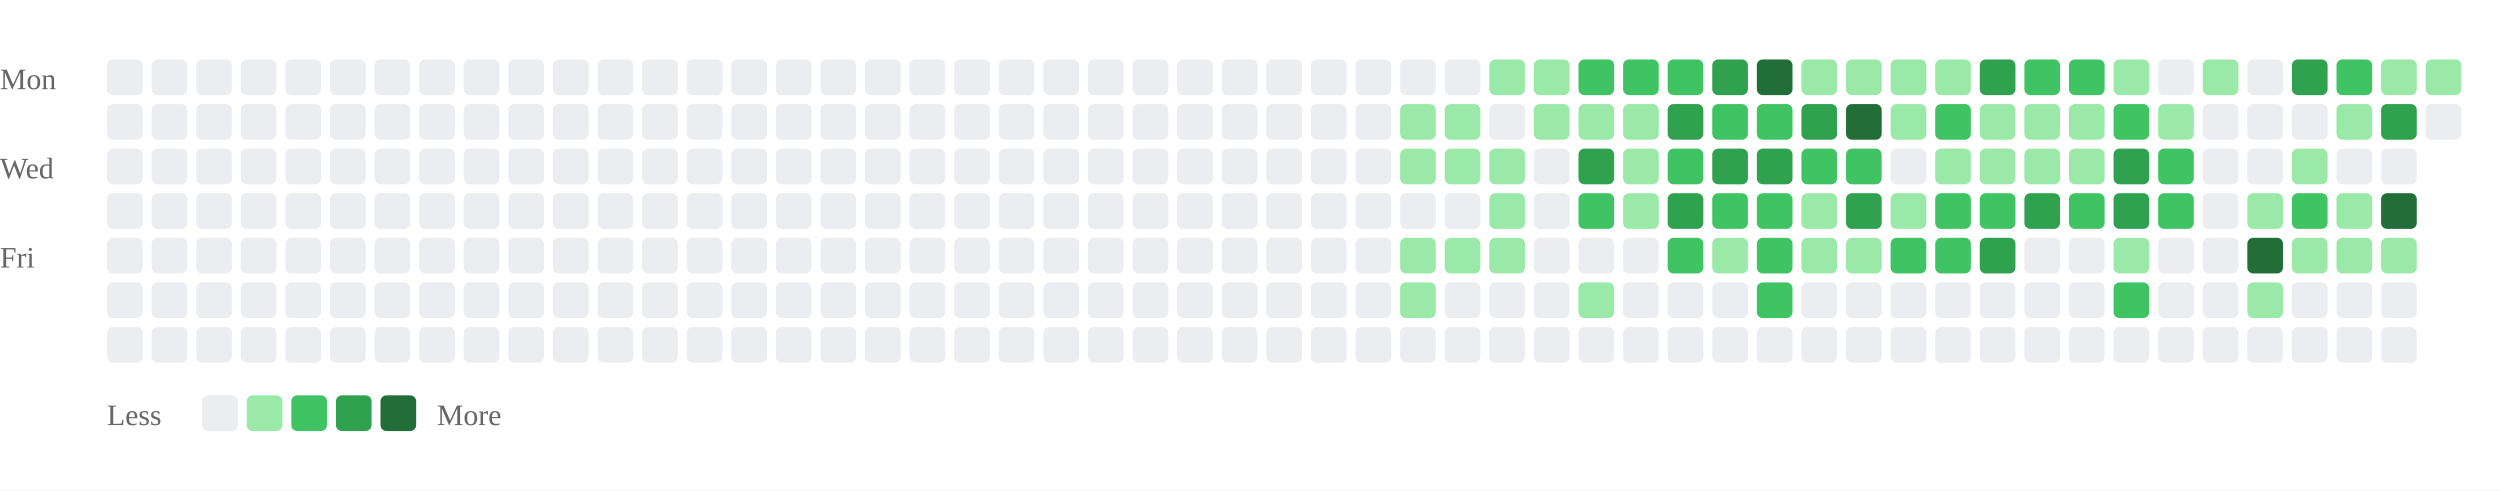
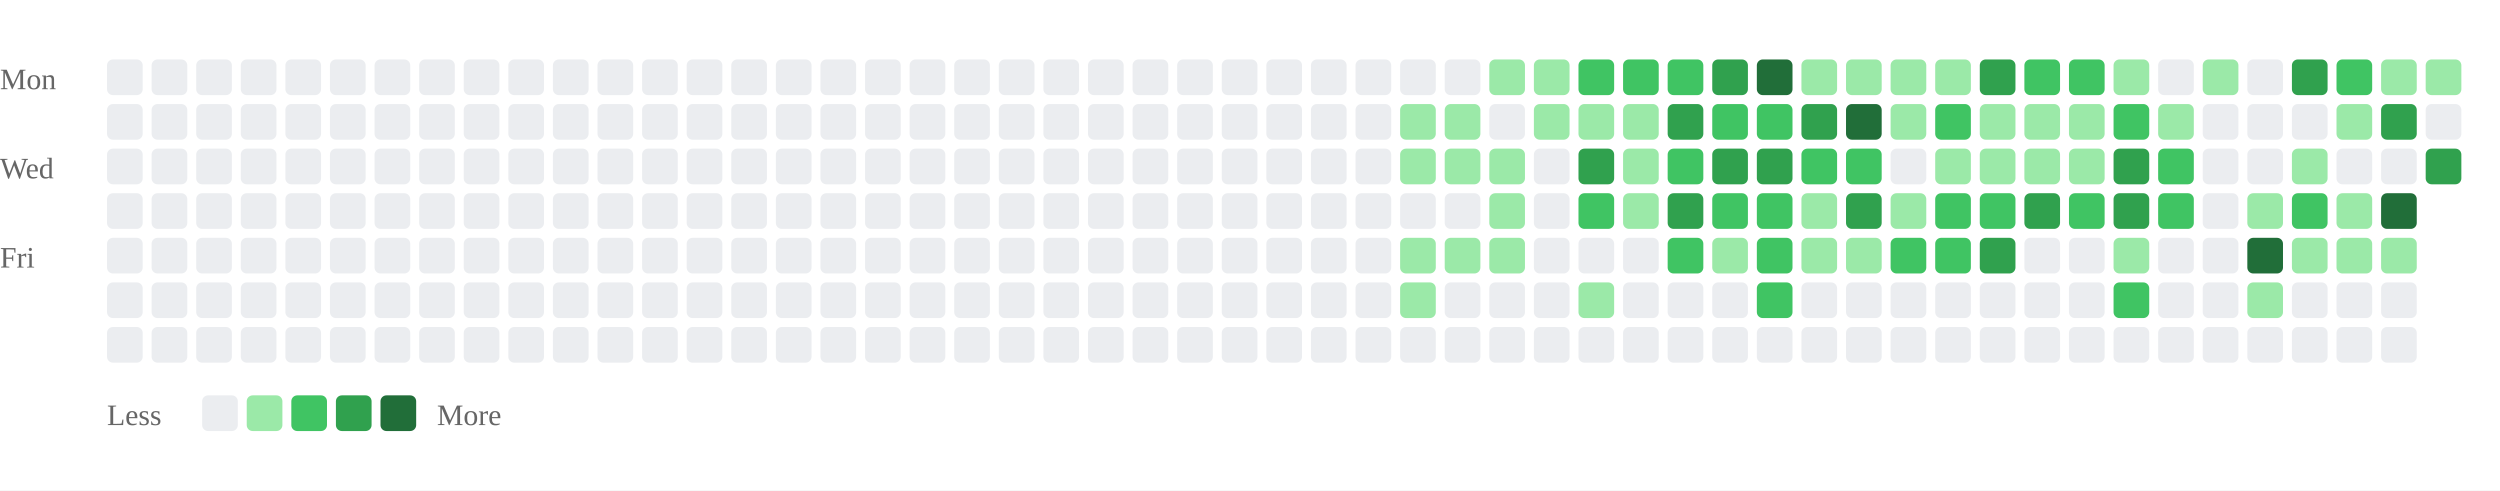
<svg xmlns="http://www.w3.org/2000/svg" width="841" height="165" role="img" aria-label="GitLab contribution heatmap for jianjiale">
  <rect width="100%" height="100%" fill="#ffffff" />
  <text x="0" y="30" font-size="10" fill="#666">Mon</text>
  <text x="0" y="45" font-size="10" fill="#666" />
  <text x="0" y="60" font-size="10" fill="#666">Wed</text>
  <text x="0" y="75" font-size="10" fill="#666" />
  <text x="0" y="90" font-size="10" fill="#666">Fri</text>
  <text x="0" y="105" font-size="10" fill="#666" />
  <text x="0" y="120" font-size="10" fill="#666" />
  <rect x="36" y="20" width="12" height="12" rx="2" fill="#ebedf0" data-date="2025-11-03" data-count="0" />
  <rect x="36" y="35" width="12" height="12" rx="2" fill="#ebedf0" data-date="2025-11-04" data-count="0" />
  <rect x="36" y="50" width="12" height="12" rx="2" fill="#ebedf0" data-date="2025-11-05" data-count="0" />
  <rect x="36" y="65" width="12" height="12" rx="2" fill="#ebedf0" data-date="2025-11-06" data-count="0" />
  <rect x="36" y="80" width="12" height="12" rx="2" fill="#ebedf0" data-date="2025-11-07" data-count="0" />
  <rect x="36" y="95" width="12" height="12" rx="2" fill="#ebedf0" data-date="2025-11-08" data-count="0" />
  <rect x="36" y="110" width="12" height="12" rx="2" fill="#ebedf0" data-date="2025-11-09" data-count="0" />
  <rect x="51" y="20" width="12" height="12" rx="2" fill="#ebedf0" data-date="2025-11-10" data-count="0" />
  <rect x="51" y="35" width="12" height="12" rx="2" fill="#ebedf0" data-date="2025-11-11" data-count="0" />
  <rect x="51" y="50" width="12" height="12" rx="2" fill="#ebedf0" data-date="2025-11-12" data-count="0" />
  <rect x="51" y="65" width="12" height="12" rx="2" fill="#ebedf0" data-date="2025-11-13" data-count="0" />
  <rect x="51" y="80" width="12" height="12" rx="2" fill="#ebedf0" data-date="2025-11-14" data-count="0" />
  <rect x="51" y="95" width="12" height="12" rx="2" fill="#ebedf0" data-date="2025-11-15" data-count="0" />
  <rect x="51" y="110" width="12" height="12" rx="2" fill="#ebedf0" data-date="2025-11-16" data-count="0" />
  <rect x="66" y="20" width="12" height="12" rx="2" fill="#ebedf0" data-date="2025-11-17" data-count="0" />
  <rect x="66" y="35" width="12" height="12" rx="2" fill="#ebedf0" data-date="2025-11-18" data-count="0" />
  <rect x="66" y="50" width="12" height="12" rx="2" fill="#ebedf0" data-date="2025-11-19" data-count="0" />
  <rect x="66" y="65" width="12" height="12" rx="2" fill="#ebedf0" data-date="2025-11-20" data-count="0" />
  <rect x="66" y="80" width="12" height="12" rx="2" fill="#ebedf0" data-date="2025-11-21" data-count="0" />
  <rect x="66" y="95" width="12" height="12" rx="2" fill="#ebedf0" data-date="2025-11-22" data-count="0" />
  <rect x="66" y="110" width="12" height="12" rx="2" fill="#ebedf0" data-date="2025-11-23" data-count="0" />
  <rect x="81" y="20" width="12" height="12" rx="2" fill="#ebedf0" data-date="2025-11-24" data-count="0" />
  <rect x="81" y="35" width="12" height="12" rx="2" fill="#ebedf0" data-date="2025-11-25" data-count="0" />
  <rect x="81" y="50" width="12" height="12" rx="2" fill="#ebedf0" data-date="2025-11-26" data-count="0" />
  <rect x="81" y="65" width="12" height="12" rx="2" fill="#ebedf0" data-date="2025-11-27" data-count="0" />
  <rect x="81" y="80" width="12" height="12" rx="2" fill="#ebedf0" data-date="2025-11-28" data-count="0" />
  <rect x="81" y="95" width="12" height="12" rx="2" fill="#ebedf0" data-date="2025-11-29" data-count="0" />
  <rect x="81" y="110" width="12" height="12" rx="2" fill="#ebedf0" data-date="2025-11-30" data-count="0" />
  <rect x="96" y="20" width="12" height="12" rx="2" fill="#ebedf0" data-date="2025-12-01" data-count="0" />
  <rect x="96" y="35" width="12" height="12" rx="2" fill="#ebedf0" data-date="2025-12-02" data-count="0" />
  <rect x="96" y="50" width="12" height="12" rx="2" fill="#ebedf0" data-date="2025-12-03" data-count="0" />
  <rect x="96" y="65" width="12" height="12" rx="2" fill="#ebedf0" data-date="2025-12-04" data-count="0" />
  <rect x="96" y="80" width="12" height="12" rx="2" fill="#ebedf0" data-date="2025-12-05" data-count="0" />
  <rect x="96" y="95" width="12" height="12" rx="2" fill="#ebedf0" data-date="2025-12-06" data-count="0" />
  <rect x="96" y="110" width="12" height="12" rx="2" fill="#ebedf0" data-date="2025-12-07" data-count="0" />
  <rect x="111" y="20" width="12" height="12" rx="2" fill="#ebedf0" data-date="2025-12-08" data-count="0" />
  <rect x="111" y="35" width="12" height="12" rx="2" fill="#ebedf0" data-date="2025-12-09" data-count="0" />
  <rect x="111" y="50" width="12" height="12" rx="2" fill="#ebedf0" data-date="2025-12-10" data-count="0" />
  <rect x="111" y="65" width="12" height="12" rx="2" fill="#ebedf0" data-date="2025-12-11" data-count="0" />
  <rect x="111" y="80" width="12" height="12" rx="2" fill="#ebedf0" data-date="2025-12-12" data-count="0" />
  <rect x="111" y="95" width="12" height="12" rx="2" fill="#ebedf0" data-date="2025-12-13" data-count="0" />
  <rect x="111" y="110" width="12" height="12" rx="2" fill="#ebedf0" data-date="2025-12-14" data-count="0" />
  <rect x="126" y="20" width="12" height="12" rx="2" fill="#ebedf0" data-date="2025-12-15" data-count="0" />
  <rect x="126" y="35" width="12" height="12" rx="2" fill="#ebedf0" data-date="2025-12-16" data-count="0" />
  <rect x="126" y="50" width="12" height="12" rx="2" fill="#ebedf0" data-date="2025-12-17" data-count="0" />
  <rect x="126" y="65" width="12" height="12" rx="2" fill="#ebedf0" data-date="2025-12-18" data-count="0" />
  <rect x="126" y="80" width="12" height="12" rx="2" fill="#ebedf0" data-date="2025-12-19" data-count="0" />
  <rect x="126" y="95" width="12" height="12" rx="2" fill="#ebedf0" data-date="2025-12-20" data-count="0" />
  <rect x="126" y="110" width="12" height="12" rx="2" fill="#ebedf0" data-date="2025-12-21" data-count="0" />
  <rect x="141" y="20" width="12" height="12" rx="2" fill="#ebedf0" data-date="2025-12-22" data-count="0" />
  <rect x="141" y="35" width="12" height="12" rx="2" fill="#ebedf0" data-date="2025-12-23" data-count="0" />
  <rect x="141" y="50" width="12" height="12" rx="2" fill="#ebedf0" data-date="2025-12-24" data-count="0" />
  <rect x="141" y="65" width="12" height="12" rx="2" fill="#ebedf0" data-date="2025-12-25" data-count="0" />
  <rect x="141" y="80" width="12" height="12" rx="2" fill="#ebedf0" data-date="2025-12-26" data-count="0" />
  <rect x="141" y="95" width="12" height="12" rx="2" fill="#ebedf0" data-date="2025-12-27" data-count="0" />
  <rect x="141" y="110" width="12" height="12" rx="2" fill="#ebedf0" data-date="2025-12-28" data-count="0" />
  <rect x="156" y="20" width="12" height="12" rx="2" fill="#ebedf0" data-date="2025-12-29" data-count="0" />
  <rect x="156" y="35" width="12" height="12" rx="2" fill="#ebedf0" data-date="2025-12-30" data-count="0" />
  <rect x="156" y="50" width="12" height="12" rx="2" fill="#ebedf0" data-date="2025-12-31" data-count="0" />
  <rect x="156" y="65" width="12" height="12" rx="2" fill="#ebedf0" data-date="2026-01-01" data-count="0" />
  <rect x="156" y="80" width="12" height="12" rx="2" fill="#ebedf0" data-date="2026-01-02" data-count="0" />
  <rect x="156" y="95" width="12" height="12" rx="2" fill="#ebedf0" data-date="2026-01-03" data-count="0" />
  <rect x="156" y="110" width="12" height="12" rx="2" fill="#ebedf0" data-date="2026-01-04" data-count="0" />
  <rect x="171" y="20" width="12" height="12" rx="2" fill="#ebedf0" data-date="2026-01-05" data-count="0" />
  <rect x="171" y="35" width="12" height="12" rx="2" fill="#ebedf0" data-date="2026-01-06" data-count="0" />
  <rect x="171" y="50" width="12" height="12" rx="2" fill="#ebedf0" data-date="2026-01-07" data-count="0" />
  <rect x="171" y="65" width="12" height="12" rx="2" fill="#ebedf0" data-date="2026-01-08" data-count="0" />
  <rect x="171" y="80" width="12" height="12" rx="2" fill="#ebedf0" data-date="2026-01-09" data-count="0" />
  <rect x="171" y="95" width="12" height="12" rx="2" fill="#ebedf0" data-date="2026-01-10" data-count="0" />
  <rect x="171" y="110" width="12" height="12" rx="2" fill="#ebedf0" data-date="2026-01-11" data-count="0" />
  <rect x="186" y="20" width="12" height="12" rx="2" fill="#ebedf0" data-date="2026-01-12" data-count="0" />
  <rect x="186" y="35" width="12" height="12" rx="2" fill="#ebedf0" data-date="2026-01-13" data-count="0" />
  <rect x="186" y="50" width="12" height="12" rx="2" fill="#ebedf0" data-date="2026-01-14" data-count="0" />
  <rect x="186" y="65" width="12" height="12" rx="2" fill="#ebedf0" data-date="2026-01-15" data-count="0" />
  <rect x="186" y="80" width="12" height="12" rx="2" fill="#ebedf0" data-date="2026-01-16" data-count="0" />
  <rect x="186" y="95" width="12" height="12" rx="2" fill="#ebedf0" data-date="2026-01-17" data-count="0" />
  <rect x="186" y="110" width="12" height="12" rx="2" fill="#ebedf0" data-date="2026-01-18" data-count="0" />
  <rect x="201" y="20" width="12" height="12" rx="2" fill="#ebedf0" data-date="2026-01-19" data-count="0" />
  <rect x="201" y="35" width="12" height="12" rx="2" fill="#ebedf0" data-date="2026-01-20" data-count="0" />
  <rect x="201" y="50" width="12" height="12" rx="2" fill="#ebedf0" data-date="2026-01-21" data-count="0" />
  <rect x="201" y="65" width="12" height="12" rx="2" fill="#ebedf0" data-date="2026-01-22" data-count="0" />
  <rect x="201" y="80" width="12" height="12" rx="2" fill="#ebedf0" data-date="2026-01-23" data-count="0" />
  <rect x="201" y="95" width="12" height="12" rx="2" fill="#ebedf0" data-date="2026-01-24" data-count="0" />
  <rect x="201" y="110" width="12" height="12" rx="2" fill="#ebedf0" data-date="2026-01-25" data-count="0" />
  <rect x="216" y="20" width="12" height="12" rx="2" fill="#ebedf0" data-date="2026-01-26" data-count="0" />
  <rect x="216" y="35" width="12" height="12" rx="2" fill="#ebedf0" data-date="2026-01-27" data-count="0" />
  <rect x="216" y="50" width="12" height="12" rx="2" fill="#ebedf0" data-date="2026-01-28" data-count="0" />
  <rect x="216" y="65" width="12" height="12" rx="2" fill="#ebedf0" data-date="2026-01-29" data-count="0" />
  <rect x="216" y="80" width="12" height="12" rx="2" fill="#ebedf0" data-date="2026-01-30" data-count="0" />
  <rect x="216" y="95" width="12" height="12" rx="2" fill="#ebedf0" data-date="2026-01-31" data-count="0" />
  <rect x="216" y="110" width="12" height="12" rx="2" fill="#ebedf0" data-date="2026-02-01" data-count="0" />
  <rect x="231" y="20" width="12" height="12" rx="2" fill="#ebedf0" data-date="2026-02-02" data-count="0" />
  <rect x="231" y="35" width="12" height="12" rx="2" fill="#ebedf0" data-date="2026-02-03" data-count="0" />
  <rect x="231" y="50" width="12" height="12" rx="2" fill="#ebedf0" data-date="2026-02-04" data-count="0" />
  <rect x="231" y="65" width="12" height="12" rx="2" fill="#ebedf0" data-date="2026-02-05" data-count="0" />
  <rect x="231" y="80" width="12" height="12" rx="2" fill="#ebedf0" data-date="2026-02-06" data-count="0" />
  <rect x="231" y="95" width="12" height="12" rx="2" fill="#ebedf0" data-date="2026-02-07" data-count="0" />
  <rect x="231" y="110" width="12" height="12" rx="2" fill="#ebedf0" data-date="2026-02-08" data-count="0" />
  <rect x="246" y="20" width="12" height="12" rx="2" fill="#ebedf0" data-date="2026-02-09" data-count="0" />
  <rect x="246" y="35" width="12" height="12" rx="2" fill="#ebedf0" data-date="2026-02-10" data-count="0" />
  <rect x="246" y="50" width="12" height="12" rx="2" fill="#ebedf0" data-date="2026-02-11" data-count="0" />
  <rect x="246" y="65" width="12" height="12" rx="2" fill="#ebedf0" data-date="2026-02-12" data-count="0" />
  <rect x="246" y="80" width="12" height="12" rx="2" fill="#ebedf0" data-date="2026-02-13" data-count="0" />
  <rect x="246" y="95" width="12" height="12" rx="2" fill="#ebedf0" data-date="2026-02-14" data-count="0" />
  <rect x="246" y="110" width="12" height="12" rx="2" fill="#ebedf0" data-date="2026-02-15" data-count="0" />
  <rect x="261" y="20" width="12" height="12" rx="2" fill="#ebedf0" data-date="2026-02-16" data-count="0" />
  <rect x="261" y="35" width="12" height="12" rx="2" fill="#ebedf0" data-date="2026-02-17" data-count="0" />
  <rect x="261" y="50" width="12" height="12" rx="2" fill="#ebedf0" data-date="2026-02-18" data-count="0" />
  <rect x="261" y="65" width="12" height="12" rx="2" fill="#ebedf0" data-date="2026-02-19" data-count="0" />
  <rect x="261" y="80" width="12" height="12" rx="2" fill="#ebedf0" data-date="2026-02-20" data-count="0" />
  <rect x="261" y="95" width="12" height="12" rx="2" fill="#ebedf0" data-date="2026-02-21" data-count="0" />
  <rect x="261" y="110" width="12" height="12" rx="2" fill="#ebedf0" data-date="2026-02-22" data-count="0" />
  <rect x="276" y="20" width="12" height="12" rx="2" fill="#ebedf0" data-date="2026-02-23" data-count="0" />
  <rect x="276" y="35" width="12" height="12" rx="2" fill="#ebedf0" data-date="2026-02-24" data-count="0" />
  <rect x="276" y="50" width="12" height="12" rx="2" fill="#ebedf0" data-date="2026-02-25" data-count="0" />
  <rect x="276" y="65" width="12" height="12" rx="2" fill="#ebedf0" data-date="2026-02-26" data-count="0" />
  <rect x="276" y="80" width="12" height="12" rx="2" fill="#ebedf0" data-date="2026-02-27" data-count="0" />
  <rect x="276" y="95" width="12" height="12" rx="2" fill="#ebedf0" data-date="2026-02-28" data-count="0" />
  <rect x="276" y="110" width="12" height="12" rx="2" fill="#ebedf0" data-date="2026-03-01" data-count="0" />
  <rect x="291" y="20" width="12" height="12" rx="2" fill="#ebedf0" data-date="2026-03-02" data-count="0" />
  <rect x="291" y="35" width="12" height="12" rx="2" fill="#ebedf0" data-date="2026-03-03" data-count="0" />
  <rect x="291" y="50" width="12" height="12" rx="2" fill="#ebedf0" data-date="2026-03-04" data-count="0" />
  <rect x="291" y="65" width="12" height="12" rx="2" fill="#ebedf0" data-date="2026-03-05" data-count="0" />
  <rect x="291" y="80" width="12" height="12" rx="2" fill="#ebedf0" data-date="2026-03-06" data-count="0" />
  <rect x="291" y="95" width="12" height="12" rx="2" fill="#ebedf0" data-date="2026-03-07" data-count="0" />
  <rect x="291" y="110" width="12" height="12" rx="2" fill="#ebedf0" data-date="2026-03-08" data-count="0" />
  <rect x="306" y="20" width="12" height="12" rx="2" fill="#ebedf0" data-date="2026-03-09" data-count="0" />
  <rect x="306" y="35" width="12" height="12" rx="2" fill="#ebedf0" data-date="2026-03-10" data-count="0" />
  <rect x="306" y="50" width="12" height="12" rx="2" fill="#ebedf0" data-date="2026-03-11" data-count="0" />
  <rect x="306" y="65" width="12" height="12" rx="2" fill="#ebedf0" data-date="2026-03-12" data-count="0" />
  <rect x="306" y="80" width="12" height="12" rx="2" fill="#ebedf0" data-date="2026-03-13" data-count="0" />
  <rect x="306" y="95" width="12" height="12" rx="2" fill="#ebedf0" data-date="2026-03-14" data-count="0" />
  <rect x="306" y="110" width="12" height="12" rx="2" fill="#ebedf0" data-date="2026-03-15" data-count="0" />
  <rect x="321" y="20" width="12" height="12" rx="2" fill="#ebedf0" data-date="2026-03-16" data-count="0" />
  <rect x="321" y="35" width="12" height="12" rx="2" fill="#ebedf0" data-date="2026-03-17" data-count="0" />
  <rect x="321" y="50" width="12" height="12" rx="2" fill="#ebedf0" data-date="2026-03-18" data-count="0" />
  <rect x="321" y="65" width="12" height="12" rx="2" fill="#ebedf0" data-date="2026-03-19" data-count="0" />
  <rect x="321" y="80" width="12" height="12" rx="2" fill="#ebedf0" data-date="2026-03-20" data-count="0" />
  <rect x="321" y="95" width="12" height="12" rx="2" fill="#ebedf0" data-date="2026-03-21" data-count="0" />
  <rect x="321" y="110" width="12" height="12" rx="2" fill="#ebedf0" data-date="2026-03-22" data-count="0" />
  <rect x="336" y="20" width="12" height="12" rx="2" fill="#ebedf0" data-date="2026-03-23" data-count="0" />
  <rect x="336" y="35" width="12" height="12" rx="2" fill="#ebedf0" data-date="2026-03-24" data-count="0" />
  <rect x="336" y="50" width="12" height="12" rx="2" fill="#ebedf0" data-date="2026-03-25" data-count="0" />
  <rect x="336" y="65" width="12" height="12" rx="2" fill="#ebedf0" data-date="2026-03-26" data-count="0" />
  <rect x="336" y="80" width="12" height="12" rx="2" fill="#ebedf0" data-date="2026-03-27" data-count="0" />
  <rect x="336" y="95" width="12" height="12" rx="2" fill="#ebedf0" data-date="2026-03-28" data-count="0" />
  <rect x="336" y="110" width="12" height="12" rx="2" fill="#ebedf0" data-date="2026-03-29" data-count="0" />
  <rect x="351" y="20" width="12" height="12" rx="2" fill="#ebedf0" data-date="2026-03-30" data-count="0" />
  <rect x="351" y="35" width="12" height="12" rx="2" fill="#ebedf0" data-date="2026-03-31" data-count="0" />
  <rect x="351" y="50" width="12" height="12" rx="2" fill="#ebedf0" data-date="2026-04-01" data-count="0" />
  <rect x="351" y="65" width="12" height="12" rx="2" fill="#ebedf0" data-date="2026-04-02" data-count="0" />
  <rect x="351" y="80" width="12" height="12" rx="2" fill="#ebedf0" data-date="2026-04-03" data-count="0" />
  <rect x="351" y="95" width="12" height="12" rx="2" fill="#ebedf0" data-date="2026-04-04" data-count="0" />
  <rect x="351" y="110" width="12" height="12" rx="2" fill="#ebedf0" data-date="2026-04-05" data-count="0" />
  <rect x="366" y="20" width="12" height="12" rx="2" fill="#ebedf0" data-date="2026-04-06" data-count="0" />
  <rect x="366" y="35" width="12" height="12" rx="2" fill="#ebedf0" data-date="2026-04-07" data-count="0" />
  <rect x="366" y="50" width="12" height="12" rx="2" fill="#ebedf0" data-date="2026-04-08" data-count="0" />
  <rect x="366" y="65" width="12" height="12" rx="2" fill="#ebedf0" data-date="2026-04-09" data-count="0" />
  <rect x="366" y="80" width="12" height="12" rx="2" fill="#ebedf0" data-date="2026-04-10" data-count="0" />
  <rect x="366" y="95" width="12" height="12" rx="2" fill="#ebedf0" data-date="2026-04-11" data-count="0" />
  <rect x="366" y="110" width="12" height="12" rx="2" fill="#ebedf0" data-date="2026-04-12" data-count="0" />
  <rect x="381" y="20" width="12" height="12" rx="2" fill="#ebedf0" data-date="2026-04-13" data-count="0" />
  <rect x="381" y="35" width="12" height="12" rx="2" fill="#ebedf0" data-date="2026-04-14" data-count="0" />
  <rect x="381" y="50" width="12" height="12" rx="2" fill="#ebedf0" data-date="2026-04-15" data-count="0" />
  <rect x="381" y="65" width="12" height="12" rx="2" fill="#ebedf0" data-date="2026-04-16" data-count="0" />
  <rect x="381" y="80" width="12" height="12" rx="2" fill="#ebedf0" data-date="2026-04-17" data-count="0" />
  <rect x="381" y="95" width="12" height="12" rx="2" fill="#ebedf0" data-date="2026-04-18" data-count="0" />
  <rect x="381" y="110" width="12" height="12" rx="2" fill="#ebedf0" data-date="2026-04-19" data-count="0" />
  <rect x="396" y="20" width="12" height="12" rx="2" fill="#ebedf0" data-date="2026-04-20" data-count="0" />
  <rect x="396" y="35" width="12" height="12" rx="2" fill="#ebedf0" data-date="2026-04-21" data-count="0" />
  <rect x="396" y="50" width="12" height="12" rx="2" fill="#ebedf0" data-date="2026-04-22" data-count="0" />
  <rect x="396" y="65" width="12" height="12" rx="2" fill="#ebedf0" data-date="2026-04-23" data-count="0" />
  <rect x="396" y="80" width="12" height="12" rx="2" fill="#ebedf0" data-date="2026-04-24" data-count="0" />
  <rect x="396" y="95" width="12" height="12" rx="2" fill="#ebedf0" data-date="2026-04-25" data-count="0" />
  <rect x="396" y="110" width="12" height="12" rx="2" fill="#ebedf0" data-date="2026-04-26" data-count="0" />
  <rect x="411" y="20" width="12" height="12" rx="2" fill="#ebedf0" data-date="2026-04-27" data-count="0" />
  <rect x="411" y="35" width="12" height="12" rx="2" fill="#ebedf0" data-date="2026-04-28" data-count="0" />
  <rect x="411" y="50" width="12" height="12" rx="2" fill="#ebedf0" data-date="2026-04-29" data-count="0" />
  <rect x="411" y="65" width="12" height="12" rx="2" fill="#ebedf0" data-date="2026-04-30" data-count="0" />
  <rect x="411" y="80" width="12" height="12" rx="2" fill="#ebedf0" data-date="2026-05-01" data-count="0" />
  <rect x="411" y="95" width="12" height="12" rx="2" fill="#ebedf0" data-date="2026-05-02" data-count="0" />
  <rect x="411" y="110" width="12" height="12" rx="2" fill="#ebedf0" data-date="2026-05-03" data-count="0" />
  <rect x="426" y="20" width="12" height="12" rx="2" fill="#ebedf0" data-date="2026-05-04" data-count="0" />
  <rect x="426" y="35" width="12" height="12" rx="2" fill="#ebedf0" data-date="2026-05-05" data-count="0" />
  <rect x="426" y="50" width="12" height="12" rx="2" fill="#ebedf0" data-date="2026-05-06" data-count="0" />
  <rect x="426" y="65" width="12" height="12" rx="2" fill="#ebedf0" data-date="2026-05-07" data-count="0" />
  <rect x="426" y="80" width="12" height="12" rx="2" fill="#ebedf0" data-date="2026-05-08" data-count="0" />
  <rect x="426" y="95" width="12" height="12" rx="2" fill="#ebedf0" data-date="2026-05-09" data-count="0" />
  <rect x="426" y="110" width="12" height="12" rx="2" fill="#ebedf0" data-date="2026-05-10" data-count="0" />
  <rect x="441" y="20" width="12" height="12" rx="2" fill="#ebedf0" data-date="2026-05-11" data-count="0" />
  <rect x="441" y="35" width="12" height="12" rx="2" fill="#ebedf0" data-date="2026-05-12" data-count="0" />
  <rect x="441" y="50" width="12" height="12" rx="2" fill="#ebedf0" data-date="2026-05-13" data-count="0" />
  <rect x="441" y="65" width="12" height="12" rx="2" fill="#ebedf0" data-date="2026-05-14" data-count="0" />
  <rect x="441" y="80" width="12" height="12" rx="2" fill="#ebedf0" data-date="2026-05-15" data-count="0" />
  <rect x="441" y="95" width="12" height="12" rx="2" fill="#ebedf0" data-date="2026-05-16" data-count="0" />
  <rect x="441" y="110" width="12" height="12" rx="2" fill="#ebedf0" data-date="2026-05-17" data-count="0" />
  <rect x="456" y="20" width="12" height="12" rx="2" fill="#ebedf0" data-date="2026-05-18" data-count="0" />
  <rect x="456" y="35" width="12" height="12" rx="2" fill="#ebedf0" data-date="2026-05-19" data-count="0" />
  <rect x="456" y="50" width="12" height="12" rx="2" fill="#ebedf0" data-date="2026-05-20" data-count="0" />
  <rect x="456" y="65" width="12" height="12" rx="2" fill="#ebedf0" data-date="2026-05-21" data-count="0" />
  <rect x="456" y="80" width="12" height="12" rx="2" fill="#ebedf0" data-date="2026-05-22" data-count="0" />
  <rect x="456" y="95" width="12" height="12" rx="2" fill="#ebedf0" data-date="2026-05-23" data-count="0" />
  <rect x="456" y="110" width="12" height="12" rx="2" fill="#ebedf0" data-date="2026-05-24" data-count="0" />
  <rect x="471" y="20" width="12" height="12" rx="2" fill="#ebedf0" data-date="2026-05-25" data-count="0" />
  <rect x="471" y="35" width="12" height="12" rx="2" fill="#9be9a8" data-date="2026-05-26" data-count="1" />
  <rect x="471" y="50" width="12" height="12" rx="2" fill="#9be9a8" data-date="2026-05-27" data-count="1" />
  <rect x="471" y="65" width="12" height="12" rx="2" fill="#ebedf0" data-date="2026-05-28" data-count="0" />
  <rect x="471" y="80" width="12" height="12" rx="2" fill="#9be9a8" data-date="2026-05-29" data-count="7" />
  <rect x="471" y="95" width="12" height="12" rx="2" fill="#9be9a8" data-date="2026-05-30" data-count="2" />
  <rect x="471" y="110" width="12" height="12" rx="2" fill="#ebedf0" data-date="2026-05-31" data-count="0" />
  <rect x="486" y="20" width="12" height="12" rx="2" fill="#ebedf0" data-date="2026-06-01" data-count="0" />
  <rect x="486" y="35" width="12" height="12" rx="2" fill="#9be9a8" data-date="2026-06-02" data-count="2" />
  <rect x="486" y="50" width="12" height="12" rx="2" fill="#9be9a8" data-date="2026-06-03" data-count="4" />
  <rect x="486" y="65" width="12" height="12" rx="2" fill="#ebedf0" data-date="2026-06-04" data-count="0" />
  <rect x="486" y="80" width="12" height="12" rx="2" fill="#9be9a8" data-date="2026-06-05" data-count="1" />
  <rect x="486" y="95" width="12" height="12" rx="2" fill="#ebedf0" data-date="2026-06-06" data-count="0" />
  <rect x="486" y="110" width="12" height="12" rx="2" fill="#ebedf0" data-date="2026-06-07" data-count="0" />
  <rect x="501" y="20" width="12" height="12" rx="2" fill="#9be9a8" data-date="2026-06-08" data-count="3" />
  <rect x="501" y="35" width="12" height="12" rx="2" fill="#ebedf0" data-date="2026-06-09" data-count="0" />
  <rect x="501" y="50" width="12" height="12" rx="2" fill="#9be9a8" data-date="2026-06-10" data-count="3" />
  <rect x="501" y="65" width="12" height="12" rx="2" fill="#9be9a8" data-date="2026-06-11" data-count="1" />
  <rect x="501" y="80" width="12" height="12" rx="2" fill="#9be9a8" data-date="2026-06-12" data-count="4" />
  <rect x="501" y="95" width="12" height="12" rx="2" fill="#ebedf0" data-date="2026-06-13" data-count="0" />
  <rect x="501" y="110" width="12" height="12" rx="2" fill="#ebedf0" data-date="2026-06-14" data-count="0" />
  <rect x="516" y="20" width="12" height="12" rx="2" fill="#9be9a8" data-date="2026-06-15" data-count="4" />
  <rect x="516" y="35" width="12" height="12" rx="2" fill="#9be9a8" data-date="2026-06-16" data-count="4" />
  <rect x="516" y="50" width="12" height="12" rx="2" fill="#ebedf0" data-date="2026-06-17" data-count="0" />
  <rect x="516" y="65" width="12" height="12" rx="2" fill="#ebedf0" data-date="2026-06-18" data-count="0" />
  <rect x="516" y="80" width="12" height="12" rx="2" fill="#ebedf0" data-date="2026-06-19" data-count="0" />
  <rect x="516" y="95" width="12" height="12" rx="2" fill="#ebedf0" data-date="2026-06-20" data-count="0" />
  <rect x="516" y="110" width="12" height="12" rx="2" fill="#ebedf0" data-date="2026-06-21" data-count="0" />
  <rect x="531" y="20" width="12" height="12" rx="2" fill="#40c463" data-date="2026-06-22" data-count="11" />
  <rect x="531" y="35" width="12" height="12" rx="2" fill="#9be9a8" data-date="2026-06-23" data-count="4" />
  <rect x="531" y="50" width="12" height="12" rx="2" fill="#30a14e" data-date="2026-06-24" data-count="19" />
  <rect x="531" y="65" width="12" height="12" rx="2" fill="#40c463" data-date="2026-06-25" data-count="10" />
  <rect x="531" y="80" width="12" height="12" rx="2" fill="#ebedf0" data-date="2026-06-26" data-count="0" />
  <rect x="531" y="95" width="12" height="12" rx="2" fill="#9be9a8" data-date="2026-06-27" data-count="3" />
  <rect x="531" y="110" width="12" height="12" rx="2" fill="#ebedf0" data-date="2026-06-28" data-count="0" />
  <rect x="546" y="20" width="12" height="12" rx="2" fill="#40c463" data-date="2026-06-29" data-count="12" />
  <rect x="546" y="35" width="12" height="12" rx="2" fill="#9be9a8" data-date="2026-06-30" data-count="3" />
  <rect x="546" y="50" width="12" height="12" rx="2" fill="#9be9a8" data-date="2026-07-01" data-count="4" />
  <rect x="546" y="65" width="12" height="12" rx="2" fill="#9be9a8" data-date="2026-07-02" data-count="4" />
  <rect x="546" y="80" width="12" height="12" rx="2" fill="#ebedf0" data-date="2026-07-03" data-count="0" />
  <rect x="546" y="95" width="12" height="12" rx="2" fill="#ebedf0" data-date="2026-07-04" data-count="0" />
  <rect x="546" y="110" width="12" height="12" rx="2" fill="#ebedf0" data-date="2026-07-05" data-count="0" />
  <rect x="561" y="20" width="12" height="12" rx="2" fill="#40c463" data-date="2026-07-06" data-count="15" />
  <rect x="561" y="35" width="12" height="12" rx="2" fill="#30a14e" data-date="2026-07-07" data-count="16" />
  <rect x="561" y="50" width="12" height="12" rx="2" fill="#40c463" data-date="2026-07-08" data-count="15" />
  <rect x="561" y="65" width="12" height="12" rx="2" fill="#30a14e" data-date="2026-07-09" data-count="17" />
  <rect x="561" y="80" width="12" height="12" rx="2" fill="#40c463" data-date="2026-07-10" data-count="9" />
  <rect x="561" y="95" width="12" height="12" rx="2" fill="#ebedf0" data-date="2026-07-11" data-count="0" />
  <rect x="561" y="110" width="12" height="12" rx="2" fill="#ebedf0" data-date="2026-07-12" data-count="0" />
  <rect x="576" y="20" width="12" height="12" rx="2" fill="#30a14e" data-date="2026-07-13" data-count="19" />
  <rect x="576" y="35" width="12" height="12" rx="2" fill="#40c463" data-date="2026-07-14" data-count="10" />
  <rect x="576" y="50" width="12" height="12" rx="2" fill="#30a14e" data-date="2026-07-15" data-count="20" />
  <rect x="576" y="65" width="12" height="12" rx="2" fill="#40c463" data-date="2026-07-16" data-count="12" />
  <rect x="576" y="80" width="12" height="12" rx="2" fill="#9be9a8" data-date="2026-07-17" data-count="6" />
  <rect x="576" y="95" width="12" height="12" rx="2" fill="#ebedf0" data-date="2026-07-18" data-count="0" />
  <rect x="576" y="110" width="12" height="12" rx="2" fill="#ebedf0" data-date="2026-07-19" data-count="0" />
  <rect x="591" y="20" width="12" height="12" rx="2" fill="#216e39" data-date="2026-07-20" data-count="31" />
  <rect x="591" y="35" width="12" height="12" rx="2" fill="#40c463" data-date="2026-07-21" data-count="12" />
  <rect x="591" y="50" width="12" height="12" rx="2" fill="#30a14e" data-date="2026-07-22" data-count="16" />
  <rect x="591" y="65" width="12" height="12" rx="2" fill="#40c463" data-date="2026-07-23" data-count="14" />
  <rect x="591" y="80" width="12" height="12" rx="2" fill="#40c463" data-date="2026-07-24" data-count="14" />
  <rect x="591" y="95" width="12" height="12" rx="2" fill="#40c463" data-date="2026-07-25" data-count="11" />
  <rect x="591" y="110" width="12" height="12" rx="2" fill="#ebedf0" data-date="2026-07-26" data-count="0" />
  <rect x="606" y="20" width="12" height="12" rx="2" fill="#9be9a8" data-date="2026-07-27" data-count="1" />
  <rect x="606" y="35" width="12" height="12" rx="2" fill="#30a14e" data-date="2026-07-28" data-count="21" />
  <rect x="606" y="50" width="12" height="12" rx="2" fill="#40c463" data-date="2026-07-29" data-count="8" />
  <rect x="606" y="65" width="12" height="12" rx="2" fill="#9be9a8" data-date="2026-07-30" data-count="1" />
  <rect x="606" y="80" width="12" height="12" rx="2" fill="#9be9a8" data-date="2026-07-31" data-count="3" />
  <rect x="606" y="95" width="12" height="12" rx="2" fill="#ebedf0" data-date="2026-08-01" data-count="0" />
  <rect x="606" y="110" width="12" height="12" rx="2" fill="#ebedf0" data-date="2026-08-02" data-count="0" />
  <rect x="621" y="20" width="12" height="12" rx="2" fill="#9be9a8" data-date="2026-08-03" data-count="5" />
  <rect x="621" y="35" width="12" height="12" rx="2" fill="#216e39" data-date="2026-08-04" data-count="25" />
  <rect x="621" y="50" width="12" height="12" rx="2" fill="#40c463" data-date="2026-08-05" data-count="14" />
  <rect x="621" y="65" width="12" height="12" rx="2" fill="#30a14e" data-date="2026-08-06" data-count="16" />
  <rect x="621" y="80" width="12" height="12" rx="2" fill="#9be9a8" data-date="2026-08-07" data-count="3" />
  <rect x="621" y="95" width="12" height="12" rx="2" fill="#ebedf0" data-date="2026-08-08" data-count="0" />
  <rect x="621" y="110" width="12" height="12" rx="2" fill="#ebedf0" data-date="2026-08-09" data-count="0" />
  <rect x="636" y="20" width="12" height="12" rx="2" fill="#9be9a8" data-date="2026-08-10" data-count="7" />
  <rect x="636" y="35" width="12" height="12" rx="2" fill="#9be9a8" data-date="2026-08-11" data-count="2" />
  <rect x="636" y="50" width="12" height="12" rx="2" fill="#ebedf0" data-date="2026-08-12" data-count="0" />
  <rect x="636" y="65" width="12" height="12" rx="2" fill="#9be9a8" data-date="2026-08-13" data-count="6" />
  <rect x="636" y="80" width="12" height="12" rx="2" fill="#40c463" data-date="2026-08-14" data-count="12" />
  <rect x="636" y="95" width="12" height="12" rx="2" fill="#ebedf0" data-date="2026-08-15" data-count="0" />
  <rect x="636" y="110" width="12" height="12" rx="2" fill="#ebedf0" data-date="2026-08-16" data-count="0" />
  <rect x="651" y="20" width="12" height="12" rx="2" fill="#9be9a8" data-date="2026-08-17" data-count="2" />
  <rect x="651" y="35" width="12" height="12" rx="2" fill="#40c463" data-date="2026-08-18" data-count="14" />
  <rect x="651" y="50" width="12" height="12" rx="2" fill="#9be9a8" data-date="2026-08-19" data-count="6" />
  <rect x="651" y="65" width="12" height="12" rx="2" fill="#40c463" data-date="2026-08-20" data-count="14" />
  <rect x="651" y="80" width="12" height="12" rx="2" fill="#40c463" data-date="2026-08-21" data-count="11" />
  <rect x="651" y="95" width="12" height="12" rx="2" fill="#ebedf0" data-date="2026-08-22" data-count="0" />
  <rect x="651" y="110" width="12" height="12" rx="2" fill="#ebedf0" data-date="2026-08-23" data-count="0" />
  <rect x="666" y="20" width="12" height="12" rx="2" fill="#30a14e" data-date="2026-08-24" data-count="19" />
  <rect x="666" y="35" width="12" height="12" rx="2" fill="#9be9a8" data-date="2026-08-25" data-count="2" />
  <rect x="666" y="50" width="12" height="12" rx="2" fill="#9be9a8" data-date="2026-08-26" data-count="3" />
  <rect x="666" y="65" width="12" height="12" rx="2" fill="#40c463" data-date="2026-08-27" data-count="8" />
  <rect x="666" y="80" width="12" height="12" rx="2" fill="#30a14e" data-date="2026-08-28" data-count="16" />
  <rect x="666" y="95" width="12" height="12" rx="2" fill="#ebedf0" data-date="2026-08-29" data-count="0" />
  <rect x="666" y="110" width="12" height="12" rx="2" fill="#ebedf0" data-date="2026-08-30" data-count="0" />
  <rect x="681" y="20" width="12" height="12" rx="2" fill="#40c463" data-date="2026-08-31" data-count="10" />
  <rect x="681" y="35" width="12" height="12" rx="2" fill="#9be9a8" data-date="2026-09-01" data-count="4" />
  <rect x="681" y="50" width="12" height="12" rx="2" fill="#9be9a8" data-date="2026-09-02" data-count="7" />
  <rect x="681" y="65" width="12" height="12" rx="2" fill="#30a14e" data-date="2026-09-03" data-count="16" />
  <rect x="681" y="80" width="12" height="12" rx="2" fill="#ebedf0" data-date="2026-09-04" data-count="0" />
  <rect x="681" y="95" width="12" height="12" rx="2" fill="#ebedf0" data-date="2026-09-05" data-count="0" />
  <rect x="681" y="110" width="12" height="12" rx="2" fill="#ebedf0" data-date="2026-09-06" data-count="0" />
  <rect x="696" y="20" width="12" height="12" rx="2" fill="#40c463" data-date="2026-09-07" data-count="9" />
  <rect x="696" y="35" width="12" height="12" rx="2" fill="#9be9a8" data-date="2026-09-08" data-count="2" />
  <rect x="696" y="50" width="12" height="12" rx="2" fill="#9be9a8" data-date="2026-09-09" data-count="6" />
  <rect x="696" y="65" width="12" height="12" rx="2" fill="#40c463" data-date="2026-09-10" data-count="11" />
  <rect x="696" y="80" width="12" height="12" rx="2" fill="#ebedf0" data-date="2026-09-11" data-count="0" />
  <rect x="696" y="95" width="12" height="12" rx="2" fill="#ebedf0" data-date="2026-09-12" data-count="0" />
  <rect x="696" y="110" width="12" height="12" rx="2" fill="#ebedf0" data-date="2026-09-13" data-count="0" />
  <rect x="711" y="20" width="12" height="12" rx="2" fill="#9be9a8" data-date="2026-09-14" data-count="5" />
  <rect x="711" y="35" width="12" height="12" rx="2" fill="#40c463" data-date="2026-09-15" data-count="14" />
  <rect x="711" y="50" width="12" height="12" rx="2" fill="#30a14e" data-date="2026-09-16" data-count="20" />
  <rect x="711" y="65" width="12" height="12" rx="2" fill="#30a14e" data-date="2026-09-17" data-count="23" />
  <rect x="711" y="80" width="12" height="12" rx="2" fill="#9be9a8" data-date="2026-09-18" data-count="2" />
  <rect x="711" y="95" width="12" height="12" rx="2" fill="#40c463" data-date="2026-09-19" data-count="11" />
  <rect x="711" y="110" width="12" height="12" rx="2" fill="#ebedf0" data-date="2026-09-20" data-count="0" />
  <rect x="726" y="20" width="12" height="12" rx="2" fill="#ebedf0" data-date="2026-09-21" data-count="0" />
  <rect x="726" y="35" width="12" height="12" rx="2" fill="#9be9a8" data-date="2026-09-22" data-count="2" />
  <rect x="726" y="50" width="12" height="12" rx="2" fill="#40c463" data-date="2026-09-23" data-count="12" />
  <rect x="726" y="65" width="12" height="12" rx="2" fill="#40c463" data-date="2026-09-24" data-count="11" />
  <rect x="726" y="80" width="12" height="12" rx="2" fill="#ebedf0" data-date="2026-09-25" data-count="0" />
  <rect x="726" y="95" width="12" height="12" rx="2" fill="#ebedf0" data-date="2026-09-26" data-count="0" />
  <rect x="726" y="110" width="12" height="12" rx="2" fill="#ebedf0" data-date="2026-09-27" data-count="0" />
  <rect x="741" y="20" width="12" height="12" rx="2" fill="#9be9a8" data-date="2026-09-28" data-count="3" />
  <rect x="741" y="35" width="12" height="12" rx="2" fill="#ebedf0" data-date="2026-09-29" data-count="0" />
  <rect x="741" y="50" width="12" height="12" rx="2" fill="#ebedf0" data-date="2026-09-30" data-count="0" />
  <rect x="741" y="65" width="12" height="12" rx="2" fill="#ebedf0" data-date="2026-10-01" data-count="0" />
  <rect x="741" y="80" width="12" height="12" rx="2" fill="#ebedf0" data-date="2026-10-02" data-count="0" />
  <rect x="741" y="95" width="12" height="12" rx="2" fill="#ebedf0" data-date="2026-10-03" data-count="0" />
  <rect x="741" y="110" width="12" height="12" rx="2" fill="#ebedf0" data-date="2026-10-04" data-count="0" />
  <rect x="756" y="20" width="12" height="12" rx="2" fill="#ebedf0" data-date="2026-10-05" data-count="0" />
  <rect x="756" y="35" width="12" height="12" rx="2" fill="#ebedf0" data-date="2026-10-06" data-count="0" />
  <rect x="756" y="50" width="12" height="12" rx="2" fill="#ebedf0" data-date="2026-10-07" data-count="0" />
  <rect x="756" y="65" width="12" height="12" rx="2" fill="#9be9a8" data-date="2026-10-08" data-count="4" />
  <rect x="756" y="80" width="12" height="12" rx="2" fill="#216e39" data-date="2026-10-09" data-count="24" />
  <rect x="756" y="95" width="12" height="12" rx="2" fill="#9be9a8" data-date="2026-10-10" data-count="4" />
  <rect x="756" y="110" width="12" height="12" rx="2" fill="#ebedf0" data-date="2026-10-11" data-count="0" />
  <rect x="771" y="20" width="12" height="12" rx="2" fill="#30a14e" data-date="2026-10-12" data-count="17" />
  <rect x="771" y="35" width="12" height="12" rx="2" fill="#ebedf0" data-date="2026-10-13" data-count="0" />
  <rect x="771" y="50" width="12" height="12" rx="2" fill="#9be9a8" data-date="2026-10-14" data-count="3" />
  <rect x="771" y="65" width="12" height="12" rx="2" fill="#40c463" data-date="2026-10-15" data-count="12" />
  <rect x="771" y="80" width="12" height="12" rx="2" fill="#9be9a8" data-date="2026-10-16" data-count="6" />
  <rect x="771" y="95" width="12" height="12" rx="2" fill="#ebedf0" data-date="2026-10-17" data-count="0" />
  <rect x="771" y="110" width="12" height="12" rx="2" fill="#ebedf0" data-date="2026-10-18" data-count="0" />
  <rect x="786" y="20" width="12" height="12" rx="2" fill="#40c463" data-date="2026-10-19" data-count="14" />
  <rect x="786" y="35" width="12" height="12" rx="2" fill="#9be9a8" data-date="2026-10-20" data-count="4" />
  <rect x="786" y="50" width="12" height="12" rx="2" fill="#ebedf0" data-date="2026-10-21" data-count="0" />
  <rect x="786" y="65" width="12" height="12" rx="2" fill="#9be9a8" data-date="2026-10-22" data-count="4" />
  <rect x="786" y="80" width="12" height="12" rx="2" fill="#9be9a8" data-date="2026-10-23" data-count="5" />
  <rect x="786" y="95" width="12" height="12" rx="2" fill="#ebedf0" data-date="2026-10-24" data-count="0" />
  <rect x="786" y="110" width="12" height="12" rx="2" fill="#ebedf0" data-date="2026-10-25" data-count="0" />
  <rect x="801" y="20" width="12" height="12" rx="2" fill="#9be9a8" data-date="2026-10-26" data-count="1" />
  <rect x="801" y="35" width="12" height="12" rx="2" fill="#30a14e" data-date="2026-10-27" data-count="16" />
  <rect x="801" y="50" width="12" height="12" rx="2" fill="#ebedf0" data-date="2026-10-28" data-count="0" />
  <rect x="801" y="65" width="12" height="12" rx="2" fill="#216e39" data-date="2026-10-29" data-count="25" />
  <rect x="801" y="80" width="12" height="12" rx="2" fill="#9be9a8" data-date="2026-10-30" data-count="3" />
  <rect x="801" y="95" width="12" height="12" rx="2" fill="#ebedf0" data-date="2026-10-31" data-count="0" />
  <rect x="801" y="110" width="12" height="12" rx="2" fill="#ebedf0" data-date="2026-11-01" data-count="0" />
  <rect x="816" y="20" width="12" height="12" rx="2" fill="#9be9a8" data-date="2026-11-02" data-count="2" />
  <rect x="816" y="35" width="12" height="12" rx="2" fill="#ebedf0" data-date="2026-11-03" data-count="0" />
+   <rect x="816" y="50" width="12" height="12" rx="2" fill="#30a14e" data-date="2026-11-04" data-count="18" />
  <text x="36" y="143" font-size="10" fill="#666">Less</text>
  <rect x="68" y="133" width="12" height="12" rx="2" fill="#ebedf0" />
  <rect x="83" y="133" width="12" height="12" rx="2" fill="#9be9a8" />
  <rect x="98" y="133" width="12" height="12" rx="2" fill="#40c463" />
  <rect x="113" y="133" width="12" height="12" rx="2" fill="#30a14e" />
  <rect x="128" y="133" width="12" height="12" rx="2" fill="#216e39" />
  <text x="147" y="143" font-size="10" fill="#666">More</text>
</svg>
